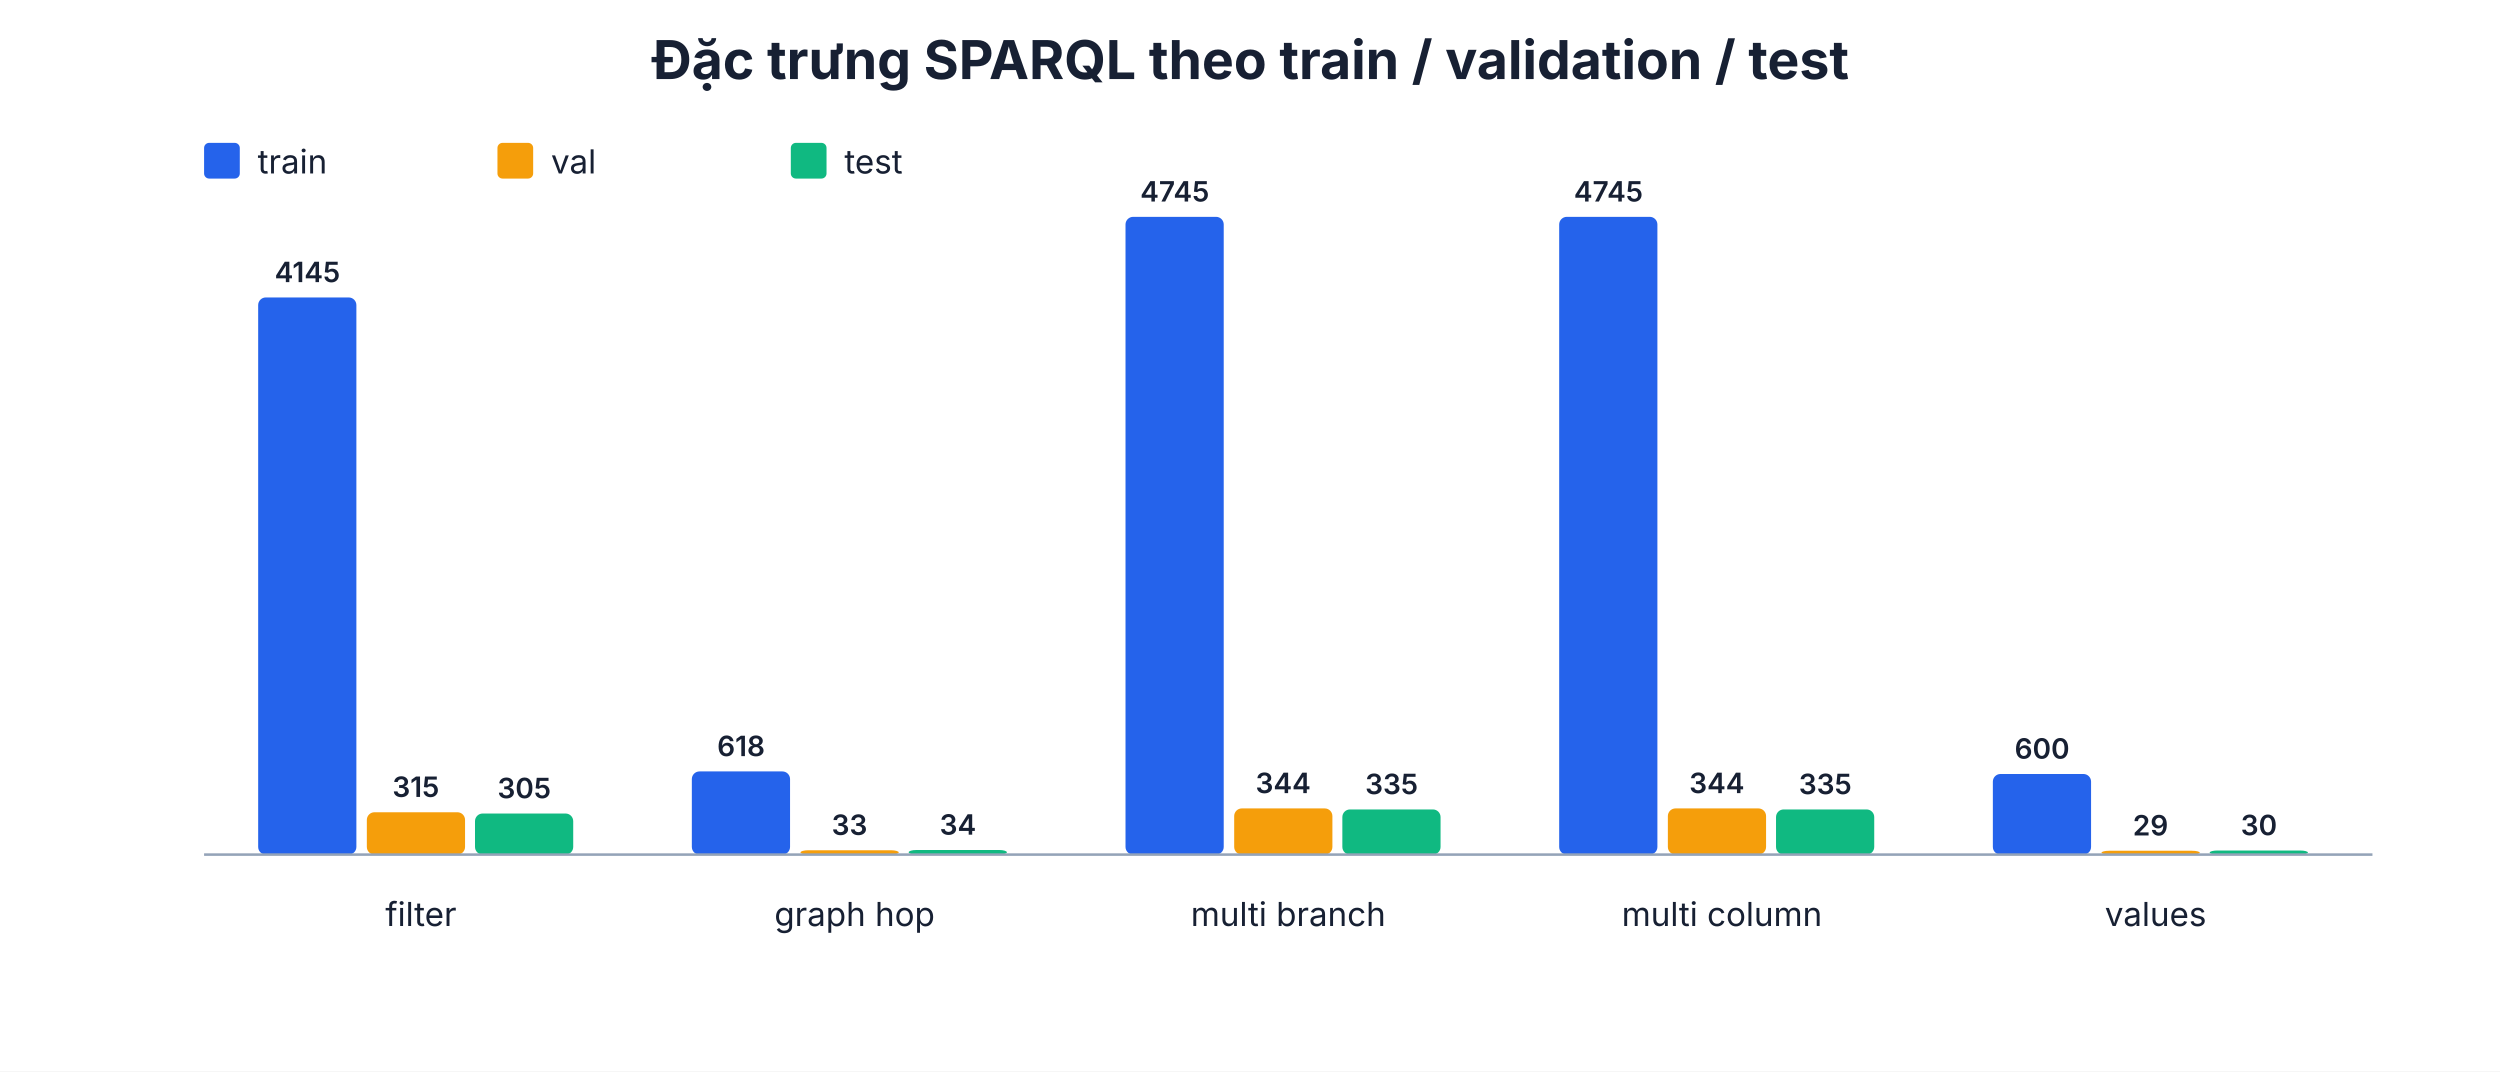
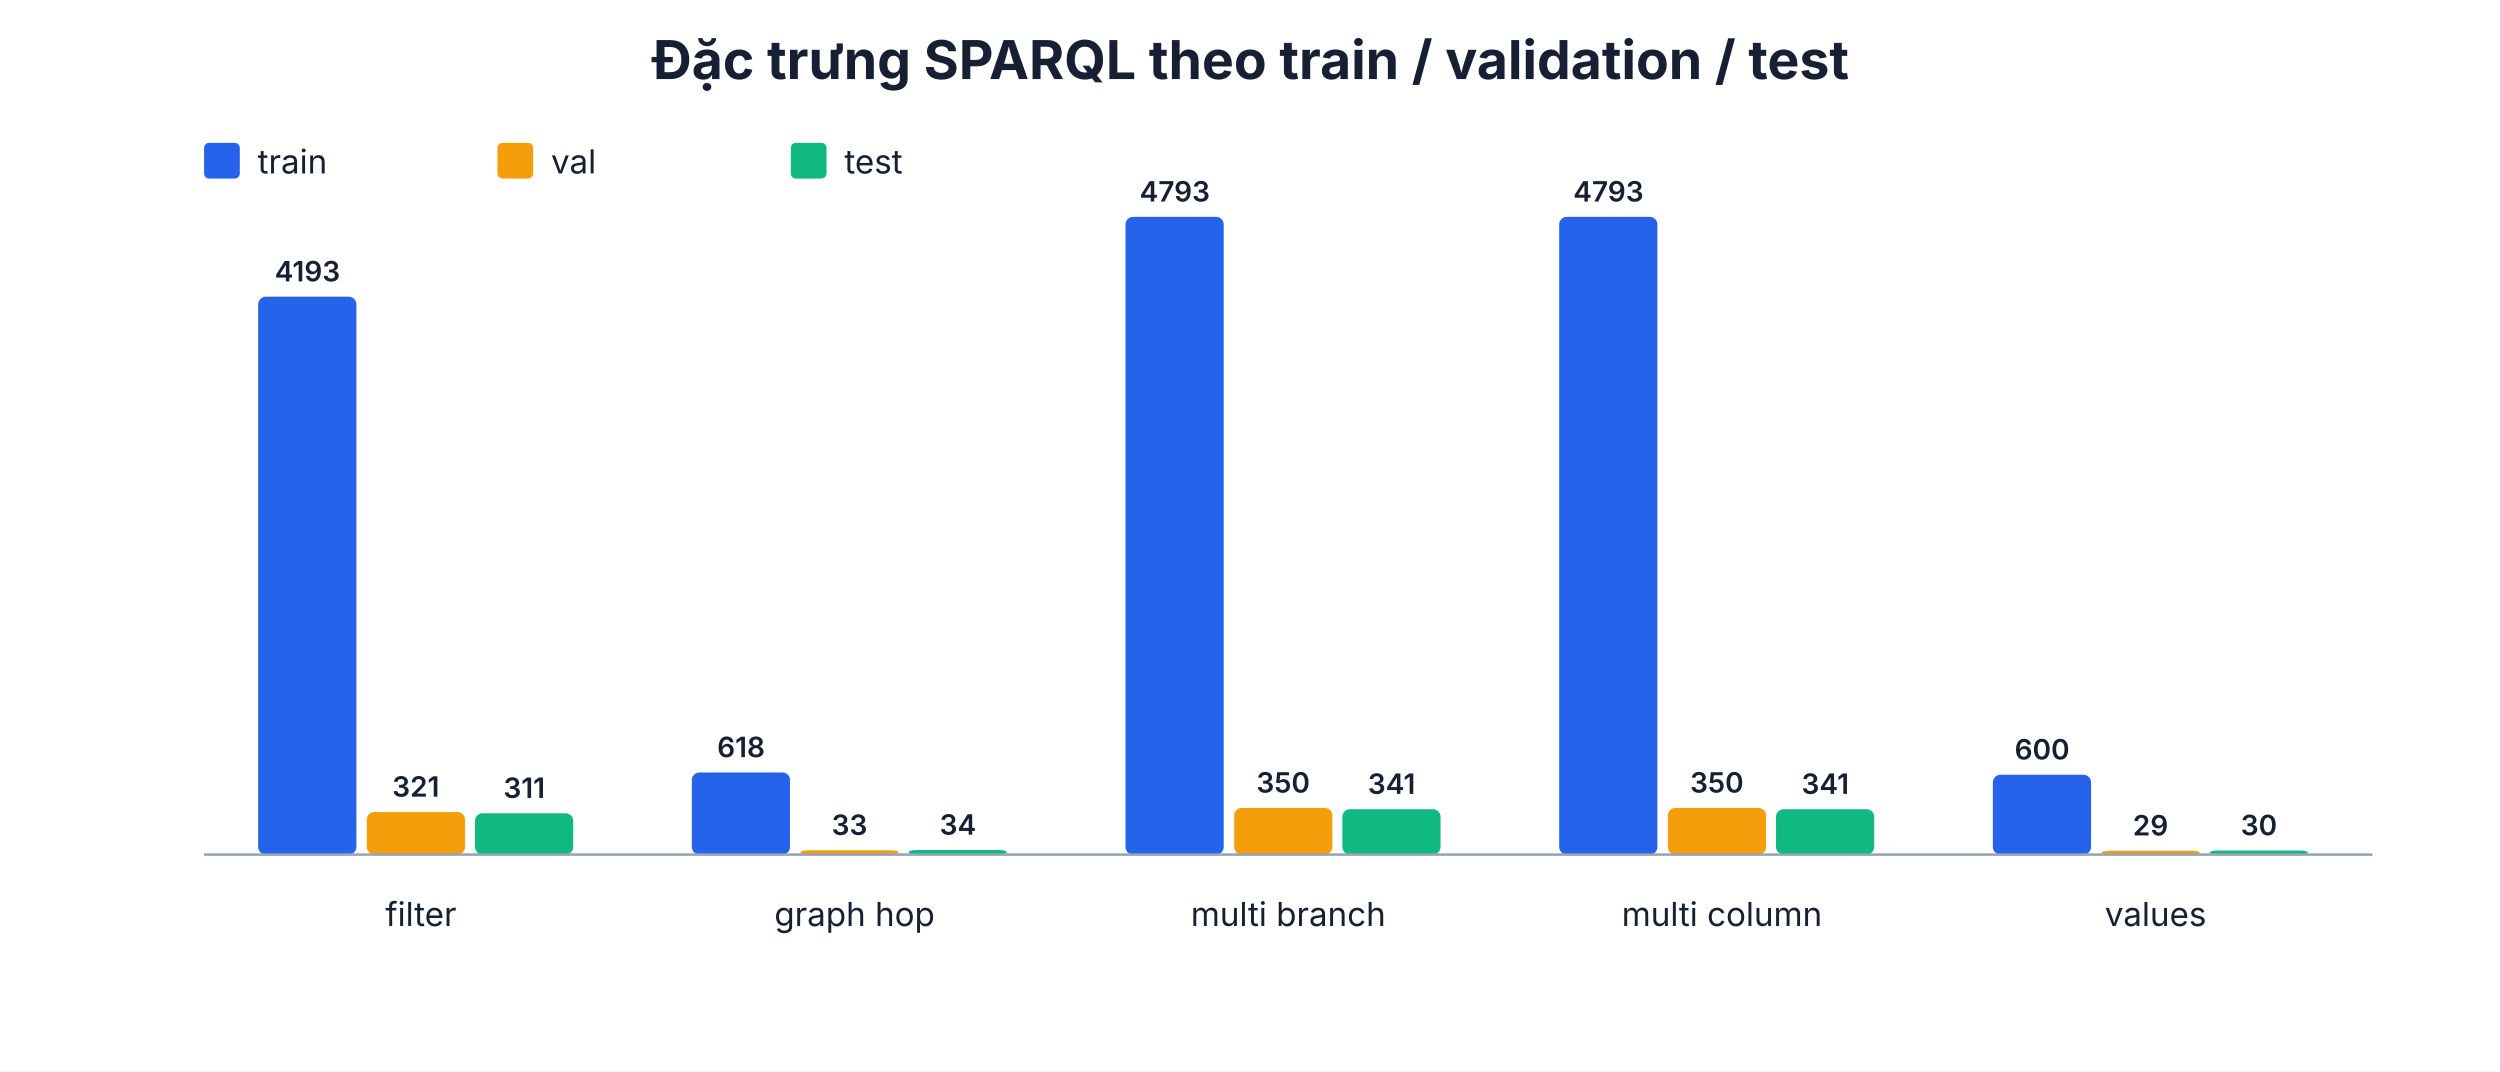
<svg xmlns="http://www.w3.org/2000/svg" width="980" height="420" viewBox="0 0 980 420" role="img" aria-label="Đặc trưng SPARQL theo train / validation / test">
  <style>text{font-family:Inter,system-ui,sans-serif;fill:#172033}.title{font-size:21px;font-weight:700}.label{font-size:13px}.value{font-size:14px;font-weight:700}.small{font-size:11px;font-weight:600}.axis{stroke:#94a3b8;stroke-width:1}</style>
  <rect width="980" height="420" fill="#ffffff" />
  <text x="490.0" y="31" text-anchor="middle" class="title">Đặc trưng SPARQL theo train / validation / test</text>
-   <rect x="101.2" y="116.6" width="38.5" height="218.4" rx="3" fill="#2563eb" />
-   <text x="120.5" y="110.6" text-anchor="middle" class="small">4145</text>
-   <rect x="271.2" y="302.4" width="38.5" height="32.6" rx="3" fill="#2563eb" />
-   <text x="290.5" y="296.4" text-anchor="middle" class="small">618</text>
+   <rect x="101.2" y="116.3" width="38.5" height="218.7" rx="3" fill="#2563eb" />
+   <text x="120.5" y="110.3" text-anchor="middle" class="small">4193</text>
+   <rect x="271.2" y="302.8" width="38.5" height="32.2" rx="3" fill="#2563eb" />
+   <text x="290.5" y="296.8" text-anchor="middle" class="small">618</text>
  <rect x="441.2" y="85.0" width="38.5" height="250.0" rx="3" fill="#2563eb" />
-   <text x="460.5" y="79.0" text-anchor="middle" class="small">4745</text>
+   <text x="460.5" y="79.0" text-anchor="middle" class="small">4793</text>
  <rect x="611.2" y="85.0" width="38.5" height="250.0" rx="3" fill="#2563eb" />
-   <text x="630.5" y="79.0" text-anchor="middle" class="small">4745</text>
-   <rect x="781.2" y="303.4" width="38.5" height="31.6" rx="3" fill="#2563eb" />
-   <text x="800.5" y="297.4" text-anchor="middle" class="small">600</text>
+   <text x="630.5" y="79.0" text-anchor="middle" class="small">4793</text>
+   <rect x="781.2" y="303.7" width="38.5" height="31.3" rx="3" fill="#2563eb" />
+   <text x="800.5" y="297.7" text-anchor="middle" class="small">600</text>
  <rect x="80" y="56" width="14" height="14" rx="2" fill="#2563eb" />
  <text x="101" y="68" class="label">train</text>
-   <rect x="143.8" y="318.4" width="38.5" height="16.6" rx="3" fill="#f59e0b" />
-   <text x="163.0" y="312.4" text-anchor="middle" class="small">315</text>
+   <rect x="143.8" y="318.3" width="38.5" height="16.7" rx="3" fill="#f59e0b" />
+   <text x="163.0" y="312.3" text-anchor="middle" class="small">321</text>
  <rect x="313.8" y="333.3" width="38.5" height="1.7" rx="3" fill="#f59e0b" />
  <text x="333.0" y="327.3" text-anchor="middle" class="small">33</text>
-   <rect x="483.8" y="316.9" width="38.5" height="18.1" rx="3" fill="#f59e0b" />
-   <text x="503.0" y="310.9" text-anchor="middle" class="small">344</text>
-   <rect x="653.8" y="316.9" width="38.5" height="18.1" rx="3" fill="#f59e0b" />
-   <text x="673.0" y="310.9" text-anchor="middle" class="small">344</text>
+   <rect x="483.8" y="316.7" width="38.5" height="18.3" rx="3" fill="#f59e0b" />
+   <text x="503.0" y="310.7" text-anchor="middle" class="small">350</text>
+   <rect x="653.8" y="316.7" width="38.5" height="18.3" rx="3" fill="#f59e0b" />
+   <text x="673.0" y="310.7" text-anchor="middle" class="small">350</text>
  <rect x="823.8" y="333.5" width="38.5" height="1.5" rx="3" fill="#f59e0b" />
  <text x="843.0" y="327.5" text-anchor="middle" class="small">29</text>
  <rect x="195" y="56" width="14" height="14" rx="2" fill="#f59e0b" />
  <text x="216" y="68" class="label">val</text>
-   <rect x="186.2" y="318.9" width="38.5" height="16.1" rx="3" fill="#10b981" />
-   <text x="205.5" y="312.9" text-anchor="middle" class="small">305</text>
+   <rect x="186.2" y="318.8" width="38.5" height="16.2" rx="3" fill="#10b981" />
+   <text x="205.5" y="312.8" text-anchor="middle" class="small">311</text>
  <rect x="356.2" y="333.2" width="38.5" height="1.8" rx="3" fill="#10b981" />
  <text x="375.5" y="327.2" text-anchor="middle" class="small">34</text>
-   <rect x="526.2" y="317.3" width="38.5" height="17.7" rx="3" fill="#10b981" />
-   <text x="545.5" y="311.3" text-anchor="middle" class="small">335</text>
-   <rect x="696.2" y="317.3" width="38.5" height="17.7" rx="3" fill="#10b981" />
-   <text x="715.5" y="311.3" text-anchor="middle" class="small">335</text>
+   <rect x="526.2" y="317.2" width="38.5" height="17.8" rx="3" fill="#10b981" />
+   <text x="545.5" y="311.2" text-anchor="middle" class="small">341</text>
+   <rect x="696.2" y="317.2" width="38.5" height="17.8" rx="3" fill="#10b981" />
+   <text x="715.5" y="311.2" text-anchor="middle" class="small">341</text>
  <rect x="866.2" y="333.4" width="38.5" height="1.6" rx="3" fill="#10b981" />
  <text x="885.5" y="327.4" text-anchor="middle" class="small">30</text>
  <rect x="310" y="56" width="14" height="14" rx="2" fill="#10b981" />
  <text x="331" y="68" class="label">test</text>
  <text x="165.0" y="363" text-anchor="middle" class="label">filter</text>
  <text x="335.0" y="363" text-anchor="middle" class="label">graph hop</text>
  <text x="505.0" y="363" text-anchor="middle" class="label">multi branch</text>
  <text x="675.0" y="363" text-anchor="middle" class="label">multi column</text>
  <text x="845.0" y="363" text-anchor="middle" class="label">values</text>
  <line x1="80" y1="335" x2="930" y2="335" class="axis" />
</svg>
